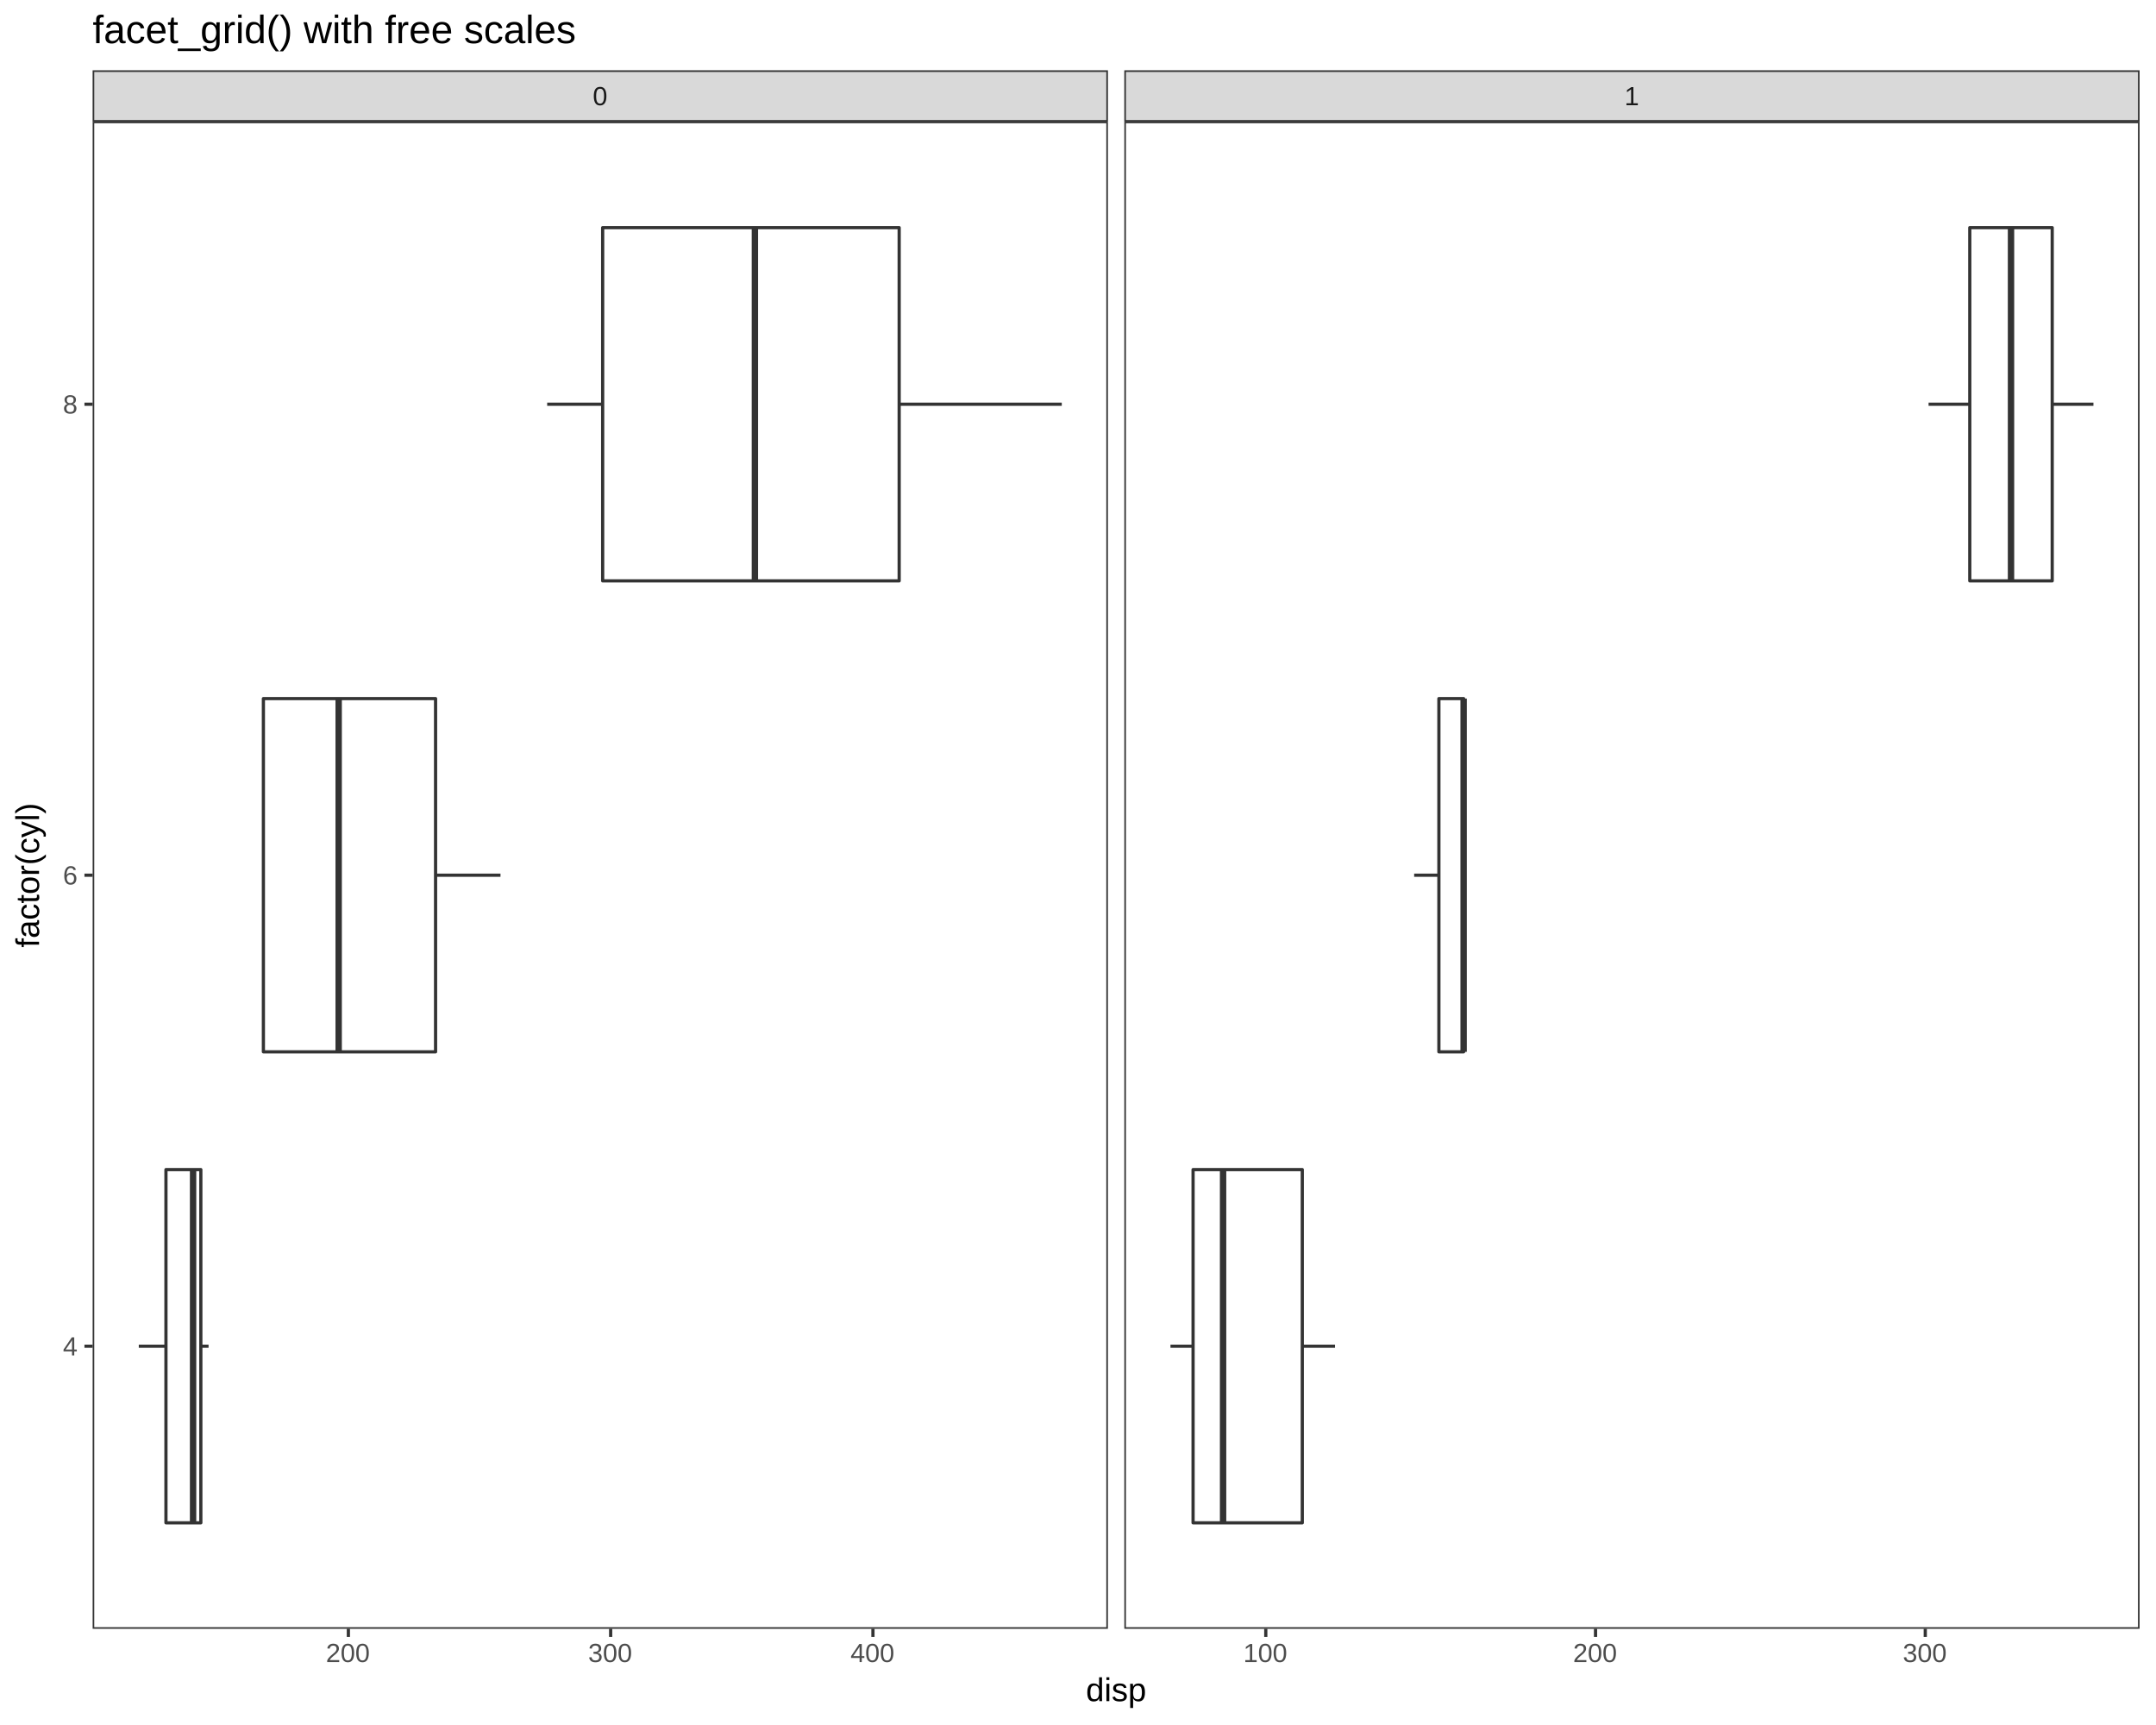
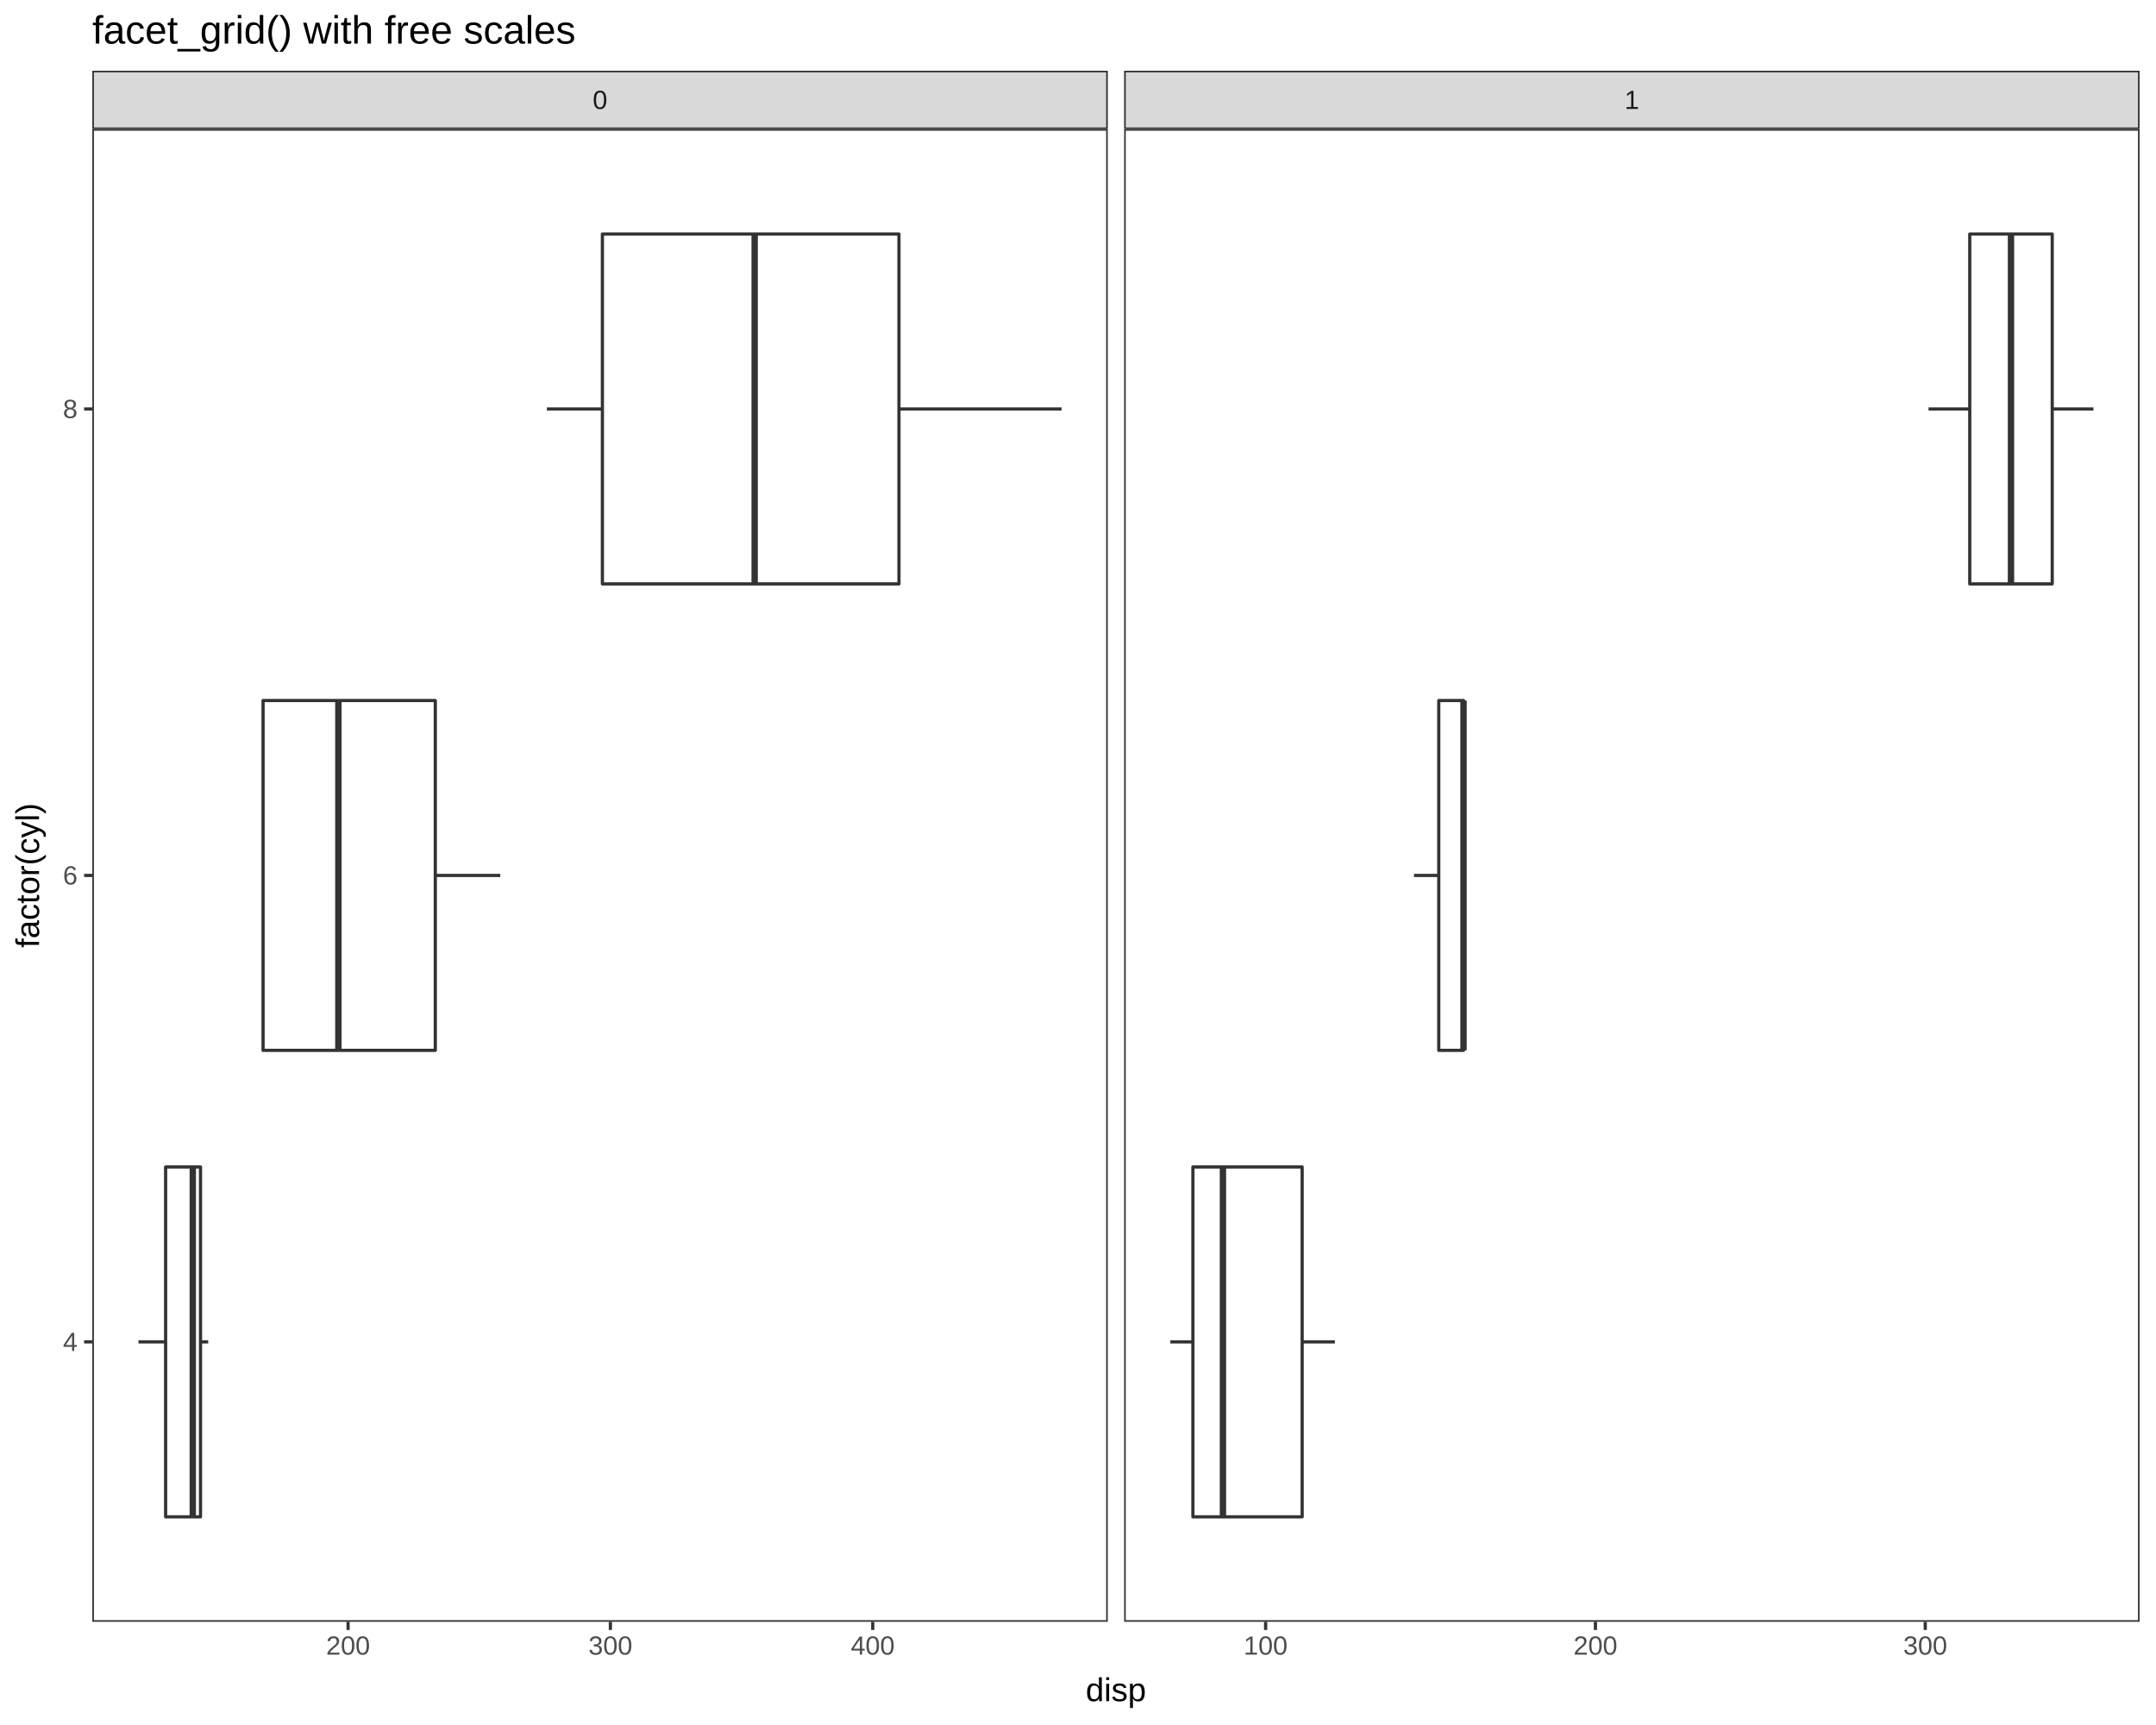
<svg xmlns="http://www.w3.org/2000/svg" viewBox="0 0 720.00 576.00">
  <defs>
    <style type="text/css">
-     line, polyline, path, rect, circle {
+     line, polyline, polygon, path, rect, circle {
      fill: none;
      stroke: #000000;
      stroke-linecap: round;
      stroke-linejoin: round;
      stroke-miterlimit: 10.00;
    }
  </style>
  </defs>
  <rect width="100%" height="100%" style="stroke: none; fill: #FFFFFF;" />
  <rect x="0.00" y="0.00" width="720.00" height="576.00" style="stroke-width: 1.07; stroke: #FFFFFF; fill: #FFFFFF;" />
  <defs>
-     <clipPath id="cpMzAuOTQyN3wzNjkuOTkyfDU0My44NzV8NDAuNjIzMQ==">
-       <rect x="30.94" y="40.62" width="339.05" height="503.25" />
+     <clipPath id="cpMzAuODN8MzY5LjkzfDU0MS41M3w0My4xMQ==">
+       <rect x="30.83" y="43.11" width="339.11" height="498.42" />
    </clipPath>
  </defs>
-   <rect x="30.94" y="40.62" width="339.05" height="503.25" style="stroke-width: 1.07; stroke: none; fill: #FFFFFF;" clip-path="url(#cpMzAuOTQyN3wzNjkuOTkyfDU0My44NzV8NDAuNjIzMQ==)" />
-   <line x1="67.07" y1="449.52" x2="69.65" y2="449.52" style="stroke-width: 1.07; stroke: #333333; stroke-linecap: butt;" clip-path="url(#cpMzAuOTQyN3wzNjkuOTkyfDU0My44NzV8NDAuNjIzMQ==)" />
-   <line x1="55.42" y1="449.52" x2="46.35" y2="449.52" style="stroke-width: 1.07; stroke: #333333; stroke-linecap: butt;" clip-path="url(#cpMzAuOTQyN3wzNjkuOTkyfDU0My44NzV8NDAuNjIzMQ==)" />
-   <polyline points="67.07,508.49 55.42,508.49 55.42,390.54 67.07,390.54 67.07,508.49 " style="stroke-width: 1.07; stroke: #333333; fill: #FFFFFF;" clip-path="url(#cpMzAuOTQyN3wzNjkuOTkyfDU0My44NzV8NDAuNjIzMQ==)" />
-   <line x1="64.48" y1="508.49" x2="64.48" y2="390.54" style="stroke-width: 2.13; stroke: #333333; stroke-linecap: butt;" clip-path="url(#cpMzAuOTQyN3wzNjkuOTkyfDU0My44NzV8NDAuNjIzMQ==)" />
-   <line x1="145.46" y1="292.25" x2="167.14" y2="292.25" style="stroke-width: 1.07; stroke: #333333; stroke-linecap: butt;" clip-path="url(#cpMzAuOTQyN3wzNjkuOTkyfDU0My44NzV8NDAuNjIzMQ==)" />
-   <line x1="87.96" y1="292.25" x2="87.96" y2="292.25" style="stroke-width: 1.07; stroke: #333333; stroke-linecap: butt;" clip-path="url(#cpMzAuOTQyN3wzNjkuOTkyfDU0My44NzV8NDAuNjIzMQ==)" />
-   <polyline points="145.46,351.22 87.96,351.22 87.96,233.27 145.46,233.27 145.46,351.22 " style="stroke-width: 1.07; stroke: #333333; fill: #FFFFFF;" clip-path="url(#cpMzAuOTQyN3wzNjkuOTkyfDU0My44NzV8NDAuNjIzMQ==)" />
-   <line x1="113.10" y1="351.22" x2="113.10" y2="233.27" style="stroke-width: 2.13; stroke: #333333; stroke-linecap: butt;" clip-path="url(#cpMzAuOTQyN3wzNjkuOTkyfDU0My44NzV8NDAuNjIzMQ==)" />
-   <line x1="300.28" y1="134.98" x2="354.58" y2="134.98" style="stroke-width: 1.07; stroke: #333333; stroke-linecap: butt;" clip-path="url(#cpMzAuOTQyN3wzNjkuOTkyfDU0My44NzV8NDAuNjIzMQ==)" />
-   <line x1="201.26" y1="134.98" x2="182.73" y2="134.98" style="stroke-width: 1.07; stroke: #333333; stroke-linecap: butt;" clip-path="url(#cpMzAuOTQyN3wzNjkuOTkyfDU0My44NzV8NDAuNjIzMQ==)" />
-   <polyline points="300.28,193.96 201.26,193.96 201.26,76.01 300.28,76.01 300.28,193.96 " style="stroke-width: 1.07; stroke: #333333; fill: #FFFFFF;" clip-path="url(#cpMzAuOTQyN3wzNjkuOTkyfDU0My44NzV8NDAuNjIzMQ==)" />
-   <line x1="252.10" y1="193.96" x2="252.10" y2="76.01" style="stroke-width: 2.13; stroke: #333333; stroke-linecap: butt;" clip-path="url(#cpMzAuOTQyN3wzNjkuOTkyfDU0My44NzV8NDAuNjIzMQ==)" />
-   <rect x="30.94" y="40.62" width="339.05" height="503.25" style="stroke-width: 1.07; stroke: #333333;" clip-path="url(#cpMzAuOTQyN3wzNjkuOTkyfDU0My44NzV8NDAuNjIzMQ==)" />
+   <rect x="30.83" y="43.11" width="339.11" height="498.42" style="stroke-width: 1.07; stroke: none; fill: #FFFFFF;" clip-path="url(#cpMzAuODN8MzY5LjkzfDU0MS41M3w0My4xMQ==)" />
+   <line x1="66.96" y1="448.08" x2="69.54" y2="448.08" style="stroke-width: 1.07; stroke: #333333; stroke-linecap: butt;" clip-path="url(#cpMzAuODN8MzY5LjkzfDU0MS41M3w0My4xMQ==)" />
+   <line x1="55.31" y1="448.08" x2="46.24" y2="448.08" style="stroke-width: 1.07; stroke: #333333; stroke-linecap: butt;" clip-path="url(#cpMzAuODN8MzY5LjkzfDU0MS41M3w0My4xMQ==)" />
+   <polygon points="66.96,506.49 55.31,506.49 55.31,389.67 66.96,389.67 66.96,506.49 " style="stroke-width: 1.07; stroke: #333333; fill: #FFFFFF;" clip-path="url(#cpMzAuODN8MzY5LjkzfDU0MS41M3w0My4xMQ==)" />
+   <line x1="64.38" y1="506.49" x2="64.38" y2="389.67" style="stroke-width: 2.13; stroke: #333333; stroke-linecap: butt;" clip-path="url(#cpMzAuODN8MzY5LjkzfDU0MS41M3w0My4xMQ==)" />
+   <line x1="145.37" y1="292.32" x2="167.05" y2="292.32" style="stroke-width: 1.07; stroke: #333333; stroke-linecap: butt;" clip-path="url(#cpMzAuODN8MzY5LjkzfDU0MS41M3w0My4xMQ==)" />
+   <line x1="87.85" y1="292.32" x2="87.85" y2="292.32" style="stroke-width: 1.07; stroke: #333333; stroke-linecap: butt;" clip-path="url(#cpMzAuODN8MzY5LjkzfDU0MS41M3w0My4xMQ==)" />
+   <polygon points="145.37,350.73 87.85,350.73 87.85,233.91 145.37,233.91 145.37,350.73 " style="stroke-width: 1.07; stroke: #333333; fill: #FFFFFF;" clip-path="url(#cpMzAuODN8MzY5LjkzfDU0MS41M3w0My4xMQ==)" />
+   <line x1="113.00" y1="350.73" x2="113.00" y2="233.91" style="stroke-width: 2.13; stroke: #333333; stroke-linecap: butt;" clip-path="url(#cpMzAuODN8MzY5LjkzfDU0MS41M3w0My4xMQ==)" />
+   <line x1="300.21" y1="136.56" x2="354.52" y2="136.56" style="stroke-width: 1.07; stroke: #333333; stroke-linecap: butt;" clip-path="url(#cpMzAuODN8MzY5LjkzfDU0MS41M3w0My4xMQ==)" />
+   <line x1="201.17" y1="136.56" x2="182.64" y2="136.56" style="stroke-width: 1.07; stroke: #333333; stroke-linecap: butt;" clip-path="url(#cpMzAuODN8MzY5LjkzfDU0MS41M3w0My4xMQ==)" />
+   <polygon points="300.21,194.97 201.17,194.97 201.17,78.15 300.21,78.15 300.21,194.97 " style="stroke-width: 1.07; stroke: #333333; fill: #FFFFFF;" clip-path="url(#cpMzAuODN8MzY5LjkzfDU0MS41M3w0My4xMQ==)" />
+   <line x1="252.02" y1="194.97" x2="252.02" y2="78.15" style="stroke-width: 2.13; stroke: #333333; stroke-linecap: butt;" clip-path="url(#cpMzAuODN8MzY5LjkzfDU0MS41M3w0My4xMQ==)" />
+   <rect x="30.83" y="43.11" width="339.11" height="498.42" style="stroke-width: 1.07; stroke: #333333;" clip-path="url(#cpMzAuODN8MzY5LjkzfDU0MS41M3w0My4xMQ==)" />
  <defs>
-     <clipPath id="cpMHw3MjB8NTc2fDA=">
+     <clipPath id="cpMC4wMHw3MjAuMDB8NTc2LjAwfDAuMDA=">
      <rect x="0.00" y="0.00" width="720.00" height="576.00" />
    </clipPath>
  </defs>
  <defs>
-     <clipPath id="cpMzc1LjQ3MXw3MTQuNTIxfDU0My44NzV8NDAuNjIzMQ==">
-       <rect x="375.47" y="40.62" width="339.05" height="503.25" />
+     <clipPath id="cpMzc1LjQxfDcxNC41Mnw1NDEuNTN8NDMuMTE=">
+       <rect x="375.41" y="43.11" width="339.11" height="498.42" />
    </clipPath>
  </defs>
-   <rect x="375.47" y="40.62" width="339.05" height="503.25" style="stroke-width: 1.07; stroke: none; fill: #FFFFFF;" clip-path="url(#cpMzc1LjQ3MXw3MTQuNTIxfDU0My44NzV8NDAuNjIzMQ==)" />
-   <line x1="434.90" y1="449.52" x2="445.83" y2="449.52" style="stroke-width: 1.07; stroke: #333333; stroke-linecap: butt;" clip-path="url(#cpMzc1LjQ3MXw3MTQuNTIxfDU0My44NzV8NDAuNjIzMQ==)" />
-   <line x1="398.43" y1="449.52" x2="390.88" y2="449.52" style="stroke-width: 1.07; stroke: #333333; stroke-linecap: butt;" clip-path="url(#cpMzc1LjQ3MXw3MTQuNTIxfDU0My44NzV8NDAuNjIzMQ==)" />
-   <polyline points="434.90,508.49 398.43,508.49 398.43,390.54 434.90,390.54 434.90,508.49 " style="stroke-width: 1.07; stroke: #333333; fill: #FFFFFF;" clip-path="url(#cpMzc1LjQ3MXw3MTQuNTIxfDU0My44NzV8NDAuNjIzMQ==)" />
-   <line x1="408.45" y1="508.49" x2="408.45" y2="390.54" style="stroke-width: 2.13; stroke: #333333; stroke-linecap: butt;" clip-path="url(#cpMzc1LjQ3MXw3MTQuNTIxfDU0My44NzV8NDAuNjIzMQ==)" />
-   <line x1="488.78" y1="292.25" x2="488.78" y2="292.25" style="stroke-width: 1.07; stroke: #333333; stroke-linecap: butt;" clip-path="url(#cpMzc1LjQ3MXw3MTQuNTIxfDU0My44NzV8NDAuNjIzMQ==)" />
-   <line x1="480.52" y1="292.25" x2="472.26" y2="292.25" style="stroke-width: 1.07; stroke: #333333; stroke-linecap: butt;" clip-path="url(#cpMzc1LjQ3MXw3MTQuNTIxfDU0My44NzV8NDAuNjIzMQ==)" />
-   <polyline points="488.78,351.22 480.52,351.22 480.52,233.27 488.78,233.27 488.78,351.22 " style="stroke-width: 1.07; stroke: #333333; fill: #FFFFFF;" clip-path="url(#cpMzc1LjQ3MXw3MTQuNTIxfDU0My44NzV8NDAuNjIzMQ==)" />
-   <line x1="488.78" y1="351.22" x2="488.78" y2="233.27" style="stroke-width: 2.13; stroke: #333333; stroke-linecap: butt;" clip-path="url(#cpMzc1LjQ3MXw3MTQuNTIxfDU0My44NzV8NDAuNjIzMQ==)" />
-   <line x1="685.34" y1="134.98" x2="699.11" y2="134.98" style="stroke-width: 1.07; stroke: #333333; stroke-linecap: butt;" clip-path="url(#cpMzc1LjQ3MXw3MTQuNTIxfDU0My44NzV8NDAuNjIzMQ==)" />
-   <line x1="657.81" y1="134.98" x2="644.05" y2="134.98" style="stroke-width: 1.07; stroke: #333333; stroke-linecap: butt;" clip-path="url(#cpMzc1LjQ3MXw3MTQuNTIxfDU0My44NzV8NDAuNjIzMQ==)" />
-   <polyline points="685.34,193.96 657.81,193.96 657.81,76.01 685.34,76.01 685.34,193.96 " style="stroke-width: 1.07; stroke: #333333; fill: #FFFFFF;" clip-path="url(#cpMzc1LjQ3MXw3MTQuNTIxfDU0My44NzV8NDAuNjIzMQ==)" />
-   <line x1="671.58" y1="193.96" x2="671.58" y2="76.01" style="stroke-width: 2.13; stroke: #333333; stroke-linecap: butt;" clip-path="url(#cpMzc1LjQ3MXw3MTQuNTIxfDU0My44NzV8NDAuNjIzMQ==)" />
-   <rect x="375.47" y="40.62" width="339.05" height="503.25" style="stroke-width: 1.07; stroke: #333333;" clip-path="url(#cpMzc1LjQ3MXw3MTQuNTIxfDU0My44NzV8NDAuNjIzMQ==)" />
+   <rect x="375.41" y="43.11" width="339.11" height="498.42" style="stroke-width: 1.07; stroke: none; fill: #FFFFFF;" clip-path="url(#cpMzc1LjQxfDcxNC41Mnw1NDEuNTN8NDMuMTE=)" />
+   <line x1="434.86" y1="448.08" x2="445.79" y2="448.08" style="stroke-width: 1.07; stroke: #333333; stroke-linecap: butt;" clip-path="url(#cpMzc1LjQxfDcxNC41Mnw1NDEuNTN8NDMuMTE=)" />
+   <line x1="398.37" y1="448.08" x2="390.83" y2="448.08" style="stroke-width: 1.07; stroke: #333333; stroke-linecap: butt;" clip-path="url(#cpMzc1LjQxfDcxNC41Mnw1NDEuNTN8NDMuMTE=)" />
+   <polygon points="434.86,506.49 398.37,506.49 398.37,389.67 434.86,389.67 434.86,506.49 " style="stroke-width: 1.07; stroke: #333333; fill: #FFFFFF;" clip-path="url(#cpMzc1LjQxfDcxNC41Mnw1NDEuNTN8NDMuMTE=)" />
+   <line x1="408.40" y1="506.49" x2="408.40" y2="389.67" style="stroke-width: 2.13; stroke: #333333; stroke-linecap: butt;" clip-path="url(#cpMzc1LjQxfDcxNC41Mnw1NDEuNTN8NDMuMTE=)" />
+   <line x1="488.74" y1="292.32" x2="488.74" y2="292.32" style="stroke-width: 1.07; stroke: #333333; stroke-linecap: butt;" clip-path="url(#cpMzc1LjQxfDcxNC41Mnw1NDEuNTN8NDMuMTE=)" />
+   <line x1="480.48" y1="292.32" x2="472.22" y2="292.32" style="stroke-width: 1.07; stroke: #333333; stroke-linecap: butt;" clip-path="url(#cpMzc1LjQxfDcxNC41Mnw1NDEuNTN8NDMuMTE=)" />
+   <polygon points="488.74,350.73 480.48,350.73 480.48,233.91 488.74,233.91 488.74,350.73 " style="stroke-width: 1.07; stroke: #333333; fill: #FFFFFF;" clip-path="url(#cpMzc1LjQxfDcxNC41Mnw1NDEuNTN8NDMuMTE=)" />
+   <line x1="488.74" y1="350.73" x2="488.74" y2="233.91" style="stroke-width: 2.13; stroke: #333333; stroke-linecap: butt;" clip-path="url(#cpMzc1LjQxfDcxNC41Mnw1NDEuNTN8NDMuMTE=)" />
+   <line x1="685.34" y1="136.56" x2="699.11" y2="136.56" style="stroke-width: 1.07; stroke: #333333; stroke-linecap: butt;" clip-path="url(#cpMzc1LjQxfDcxNC41Mnw1NDEuNTN8NDMuMTE=)" />
+   <line x1="657.80" y1="136.56" x2="644.04" y2="136.56" style="stroke-width: 1.07; stroke: #333333; stroke-linecap: butt;" clip-path="url(#cpMzc1LjQxfDcxNC41Mnw1NDEuNTN8NDMuMTE=)" />
+   <polygon points="685.34,194.97 657.80,194.97 657.80,78.15 685.34,78.15 685.34,194.97 " style="stroke-width: 1.07; stroke: #333333; fill: #FFFFFF;" clip-path="url(#cpMzc1LjQxfDcxNC41Mnw1NDEuNTN8NDMuMTE=)" />
+   <line x1="671.57" y1="194.97" x2="671.57" y2="78.15" style="stroke-width: 2.13; stroke: #333333; stroke-linecap: butt;" clip-path="url(#cpMzc1LjQxfDcxNC41Mnw1NDEuNTN8NDMuMTE=)" />
+   <rect x="375.41" y="43.11" width="339.11" height="498.42" style="stroke-width: 1.07; stroke: #333333;" clip-path="url(#cpMzc1LjQxfDcxNC41Mnw1NDEuNTN8NDMuMTE=)" />
  <defs>
-     <clipPath id="cpMHw3MjB8NTc2fDA=">
+     <clipPath id="cpMC4wMHw3MjAuMDB8NTc2LjAwfDAuMDA=">
      <rect x="0.00" y="0.00" width="720.00" height="576.00" />
    </clipPath>
  </defs>
  <defs>
-     <clipPath id="cpMzAuOTQyN3wzNjkuOTkyfDQwLjYyMzF8MjMuNDc2Nw==">
-       <rect x="30.94" y="23.48" width="339.05" height="17.15" />
+     <clipPath id="cpMzAuODN8MzY5LjkzfDQzLjExfDIzLjYy">
+       <rect x="30.83" y="23.62" width="339.11" height="19.49" />
    </clipPath>
  </defs>
-   <rect x="30.94" y="23.48" width="339.05" height="17.15" style="stroke-width: 1.07; stroke: #333333; fill: #D9D9D9;" clip-path="url(#cpMzAuOTQyN3wzNjkuOTkyfDQwLjYyMzF8MjMuNDc2Nw==)" />
-   <g clip-path="url(#cpMzAuOTQyN3wzNjkuOTkyfDQwLjYyMzF8MjMuNDc2Nw==)">
-     <text x="197.96" y="35.14" style="font-size: 8.80px; fill: #1A1A1A; font-family: Liberation Sans;" textLength="5.01px" lengthAdjust="spacingAndGlyphs">0</text>
+   <rect x="30.83" y="23.62" width="339.11" height="19.49" style="stroke-width: 1.07; stroke: #333333; fill: #D9D9D9;" clip-path="url(#cpMzAuODN8MzY5LjkzfDQzLjExfDIzLjYy)" />
+   <g clip-path="url(#cpMzAuODN8MzY5LjkzfDQzLjExfDIzLjYy)">
+     <text x="197.94" y="36.39" style="font-size: 8.80px; fill: #1A1A1A; font-family: Liberation Sans;" textLength="4.89px" lengthAdjust="spacingAndGlyphs">0</text>
  </g>
  <defs>
-     <clipPath id="cpMHw3MjB8NTc2fDA=">
+     <clipPath id="cpMC4wMHw3MjAuMDB8NTc2LjAwfDAuMDA=">
      <rect x="0.00" y="0.00" width="720.00" height="576.00" />
    </clipPath>
  </defs>
  <defs>
-     <clipPath id="cpMzc1LjQ3MXw3MTQuNTIxfDQwLjYyMzF8MjMuNDc2Nw==">
-       <rect x="375.47" y="23.48" width="339.05" height="17.15" />
+     <clipPath id="cpMzc1LjQxfDcxNC41Mnw0My4xMXwyMy42Mg==">
+       <rect x="375.41" y="23.62" width="339.11" height="19.49" />
    </clipPath>
  </defs>
-   <rect x="375.47" y="23.48" width="339.05" height="17.15" style="stroke-width: 1.07; stroke: #333333; fill: #D9D9D9;" clip-path="url(#cpMzc1LjQ3MXw3MTQuNTIxfDQwLjYyMzF8MjMuNDc2Nw==)" />
-   <g clip-path="url(#cpMzc1LjQ3MXw3MTQuNTIxfDQwLjYyMzF8MjMuNDc2Nw==)">
-     <text x="542.49" y="35.14" style="font-size: 8.80px; fill: #1A1A1A; font-family: Liberation Sans;" textLength="5.01px" lengthAdjust="spacingAndGlyphs">1</text>
+   <rect x="375.41" y="23.62" width="339.11" height="19.49" style="stroke-width: 1.07; stroke: #333333; fill: #D9D9D9;" clip-path="url(#cpMzc1LjQxfDcxNC41Mnw0My4xMXwyMy42Mg==)" />
+   <g clip-path="url(#cpMzc1LjQxfDcxNC41Mnw0My4xMXwyMy42Mg==)">
+     <text x="542.52" y="36.39" style="font-size: 8.80px; fill: #1A1A1A; font-family: Liberation Sans;" textLength="4.89px" lengthAdjust="spacingAndGlyphs">1</text>
  </g>
  <defs>
-     <clipPath id="cpMHw3MjB8NTc2fDA=">
+     <clipPath id="cpMC4wMHw3MjAuMDB8NTc2LjAwfDAuMDA=">
      <rect x="0.00" y="0.00" width="720.00" height="576.00" />
    </clipPath>
  </defs>
-   <polyline points="116.34,546.61 116.34,543.88 " style="stroke-width: 1.07; stroke: #333333; stroke-linecap: butt;" clip-path="url(#cpMHw3MjB8NTc2fDA=)" />
-   <polyline points="203.93,546.61 203.93,543.88 " style="stroke-width: 1.07; stroke: #333333; stroke-linecap: butt;" clip-path="url(#cpMHw3MjB8NTc2fDA=)" />
-   <polyline points="291.52,546.61 291.52,543.88 " style="stroke-width: 1.07; stroke: #333333; stroke-linecap: butt;" clip-path="url(#cpMHw3MjB8NTc2fDA=)" />
-   <g clip-path="url(#cpMHw3MjB8NTc2fDA=)">
-     <text x="108.83" y="554.99" style="font-size: 8.80px; fill: #4D4D4D; font-family: Liberation Sans;" textLength="15.02px" lengthAdjust="spacingAndGlyphs">200</text>
+   <polyline points="116.24,544.27 116.24,541.53 " style="stroke-width: 1.07; stroke: #333333; stroke-linecap: butt;" clip-path="url(#cpMC4wMHw3MjAuMDB8NTc2LjAwfDAuMDA=)" />
+   <polyline points="203.84,544.27 203.84,541.53 " style="stroke-width: 1.07; stroke: #333333; stroke-linecap: butt;" clip-path="url(#cpMC4wMHw3MjAuMDB8NTc2LjAwfDAuMDA=)" />
+   <polyline points="291.45,544.27 291.45,541.53 " style="stroke-width: 1.07; stroke: #333333; stroke-linecap: butt;" clip-path="url(#cpMC4wMHw3MjAuMDB8NTc2LjAwfDAuMDA=)" />
+   <g clip-path="url(#cpMC4wMHw3MjAuMDB8NTc2LjAwfDAuMDA=)">
+     <text x="108.90" y="552.51" style="font-size: 8.80px; fill: #4D4D4D; font-family: Liberation Sans;" textLength="14.67px" lengthAdjust="spacingAndGlyphs">200</text>
  </g>
-   <g clip-path="url(#cpMHw3MjB8NTc2fDA=)">
-     <text x="196.42" y="554.99" style="font-size: 8.80px; fill: #4D4D4D; font-family: Liberation Sans;" textLength="15.02px" lengthAdjust="spacingAndGlyphs">300</text>
+   <g clip-path="url(#cpMC4wMHw3MjAuMDB8NTc2LjAwfDAuMDA=)">
+     <text x="196.51" y="552.51" style="font-size: 8.80px; fill: #4D4D4D; font-family: Liberation Sans;" textLength="14.67px" lengthAdjust="spacingAndGlyphs">300</text>
  </g>
-   <g clip-path="url(#cpMHw3MjB8NTc2fDA=)">
-     <text x="284.01" y="554.99" style="font-size: 8.80px; fill: #4D4D4D; font-family: Liberation Sans;" textLength="15.02px" lengthAdjust="spacingAndGlyphs">400</text>
+   <g clip-path="url(#cpMC4wMHw3MjAuMDB8NTc2LjAwfDAuMDA=)">
+     <text x="284.11" y="552.51" style="font-size: 8.80px; fill: #4D4D4D; font-family: Liberation Sans;" textLength="14.67px" lengthAdjust="spacingAndGlyphs">400</text>
  </g>
-   <polyline points="422.71,546.61 422.71,543.88 " style="stroke-width: 1.07; stroke: #333333; stroke-linecap: butt;" clip-path="url(#cpMHw3MjB8NTc2fDA=)" />
-   <polyline points="532.83,546.61 532.83,543.88 " style="stroke-width: 1.07; stroke: #333333; stroke-linecap: butt;" clip-path="url(#cpMHw3MjB8NTc2fDA=)" />
-   <polyline points="642.95,546.61 642.95,543.88 " style="stroke-width: 1.07; stroke: #333333; stroke-linecap: butt;" clip-path="url(#cpMHw3MjB8NTc2fDA=)" />
-   <g clip-path="url(#cpMHw3MjB8NTc2fDA=)">
-     <text x="415.20" y="554.99" style="font-size: 8.80px; fill: #4D4D4D; font-family: Liberation Sans;" textLength="15.02px" lengthAdjust="spacingAndGlyphs">100</text>
+   <polyline points="422.66,544.27 422.66,541.53 " style="stroke-width: 1.07; stroke: #333333; stroke-linecap: butt;" clip-path="url(#cpMC4wMHw3MjAuMDB8NTc2LjAwfDAuMDA=)" />
+   <polyline points="532.80,544.27 532.80,541.53 " style="stroke-width: 1.07; stroke: #333333; stroke-linecap: butt;" clip-path="url(#cpMC4wMHw3MjAuMDB8NTc2LjAwfDAuMDA=)" />
+   <polyline points="642.94,544.27 642.94,541.53 " style="stroke-width: 1.07; stroke: #333333; stroke-linecap: butt;" clip-path="url(#cpMC4wMHw3MjAuMDB8NTc2LjAwfDAuMDA=)" />
+   <g clip-path="url(#cpMC4wMHw3MjAuMDB8NTc2LjAwfDAuMDA=)">
+     <text x="415.32" y="552.51" style="font-size: 8.80px; fill: #4D4D4D; font-family: Liberation Sans;" textLength="14.67px" lengthAdjust="spacingAndGlyphs">100</text>
  </g>
-   <g clip-path="url(#cpMHw3MjB8NTc2fDA=)">
-     <text x="525.32" y="554.99" style="font-size: 8.80px; fill: #4D4D4D; font-family: Liberation Sans;" textLength="15.02px" lengthAdjust="spacingAndGlyphs">200</text>
+   <g clip-path="url(#cpMC4wMHw3MjAuMDB8NTc2LjAwfDAuMDA=)">
+     <text x="525.46" y="552.51" style="font-size: 8.80px; fill: #4D4D4D; font-family: Liberation Sans;" textLength="14.67px" lengthAdjust="spacingAndGlyphs">200</text>
  </g>
-   <g clip-path="url(#cpMHw3MjB8NTc2fDA=)">
-     <text x="635.44" y="554.99" style="font-size: 8.80px; fill: #4D4D4D; font-family: Liberation Sans;" textLength="15.02px" lengthAdjust="spacingAndGlyphs">300</text>
+   <g clip-path="url(#cpMC4wMHw3MjAuMDB8NTc2LjAwfDAuMDA=)">
+     <text x="635.60" y="552.51" style="font-size: 8.80px; fill: #4D4D4D; font-family: Liberation Sans;" textLength="14.67px" lengthAdjust="spacingAndGlyphs">300</text>
  </g>
-   <g clip-path="url(#cpMHw3MjB8NTc2fDA=)">
-     <text x="21.01" y="452.61" style="font-size: 8.80px; fill: #4D4D4D; font-family: Liberation Sans;" textLength="5.01px" lengthAdjust="spacingAndGlyphs">4</text>
+   <g clip-path="url(#cpMC4wMHw3MjAuMDB8NTc2LjAwfDAuMDA=)">
+     <text x="21.01" y="451.10" style="font-size: 8.80px; fill: #4D4D4D; font-family: Liberation Sans;" textLength="4.89px" lengthAdjust="spacingAndGlyphs">4</text>
  </g>
-   <g clip-path="url(#cpMHw3MjB8NTc2fDA=)">
-     <text x="21.01" y="295.34" style="font-size: 8.80px; fill: #4D4D4D; font-family: Liberation Sans;" textLength="5.01px" lengthAdjust="spacingAndGlyphs">6</text>
+   <g clip-path="url(#cpMC4wMHw3MjAuMDB8NTc2LjAwfDAuMDA=)">
+     <text x="21.01" y="295.34" style="font-size: 8.80px; fill: #4D4D4D; font-family: Liberation Sans;" textLength="4.89px" lengthAdjust="spacingAndGlyphs">6</text>
  </g>
-   <g clip-path="url(#cpMHw3MjB8NTc2fDA=)">
-     <text x="21.01" y="138.08" style="font-size: 8.80px; fill: #4D4D4D; font-family: Liberation Sans;" textLength="5.01px" lengthAdjust="spacingAndGlyphs">8</text>
+   <g clip-path="url(#cpMC4wMHw3MjAuMDB8NTc2LjAwfDAuMDA=)">
+     <text x="21.01" y="139.59" style="font-size: 8.80px; fill: #4D4D4D; font-family: Liberation Sans;" textLength="4.89px" lengthAdjust="spacingAndGlyphs">8</text>
  </g>
-   <polyline points="28.20,449.52 30.94,449.52 " style="stroke-width: 1.07; stroke: #333333; stroke-linecap: butt;" clip-path="url(#cpMHw3MjB8NTc2fDA=)" />
-   <polyline points="28.20,292.25 30.94,292.25 " style="stroke-width: 1.07; stroke: #333333; stroke-linecap: butt;" clip-path="url(#cpMHw3MjB8NTc2fDA=)" />
-   <polyline points="28.20,134.98 30.94,134.98 " style="stroke-width: 1.07; stroke: #333333; stroke-linecap: butt;" clip-path="url(#cpMHw3MjB8NTc2fDA=)" />
-   <g clip-path="url(#cpMHw3MjB8NTc2fDA=)">
-     <text x="362.64" y="568.04" style="font-size: 11.00px; font-family: Liberation Sans;" textLength="20.18px" lengthAdjust="spacingAndGlyphs">disp</text>
+   <polyline points="28.09,448.08 30.83,448.08 " style="stroke-width: 1.07; stroke: #333333; stroke-linecap: butt;" clip-path="url(#cpMC4wMHw3MjAuMDB8NTc2LjAwfDAuMDA=)" />
+   <polyline points="28.09,292.32 30.83,292.32 " style="stroke-width: 1.07; stroke: #333333; stroke-linecap: butt;" clip-path="url(#cpMC4wMHw3MjAuMDB8NTc2LjAwfDAuMDA=)" />
+   <polyline points="28.09,136.56 30.83,136.56 " style="stroke-width: 1.07; stroke: #333333; stroke-linecap: butt;" clip-path="url(#cpMC4wMHw3MjAuMDB8NTc2LjAwfDAuMDA=)" />
+   <g clip-path="url(#cpMC4wMHw3MjAuMDB8NTc2LjAwfDAuMDA=)">
+     <text x="362.58" y="568.04" style="font-size: 11.00px; font-family: Liberation Sans;" textLength="20.19px" lengthAdjust="spacingAndGlyphs">disp</text>
  </g>
-   <g clip-path="url(#cpMHw3MjB8NTc2fDA=)">
-     <text transform="translate(13.04,316.39) rotate(-90)" style="font-size: 11.00px; font-family: Liberation Sans;" textLength="48.28px" lengthAdjust="spacingAndGlyphs">factor(cyl)</text>
+   <g clip-path="url(#cpMC4wMHw3MjAuMDB8NTc2LjAwfDAuMDA=)">
+     <text transform="translate(13.04,316.46) rotate(-90)" style="font-size: 11.00px; font-family: Liberation Sans;" textLength="48.28px" lengthAdjust="spacingAndGlyphs">factor(cyl)</text>
  </g>
-   <g clip-path="url(#cpMHw3MjB8NTc2fDA=)">
-     <text x="30.94" y="14.42" style="font-size: 13.20px; font-family: Liberation Sans;" textLength="158.95px" lengthAdjust="spacingAndGlyphs">facet_grid() with free scales</text>
+   <g clip-path="url(#cpMC4wMHw3MjAuMDB8NTc2LjAwfDAuMDA=)">
+     <text x="30.83" y="14.56" style="font-size: 13.20px; font-family: Liberation Sans;" textLength="161.16px" lengthAdjust="spacingAndGlyphs">facet_grid() with free scales</text>
  </g>
</svg>
